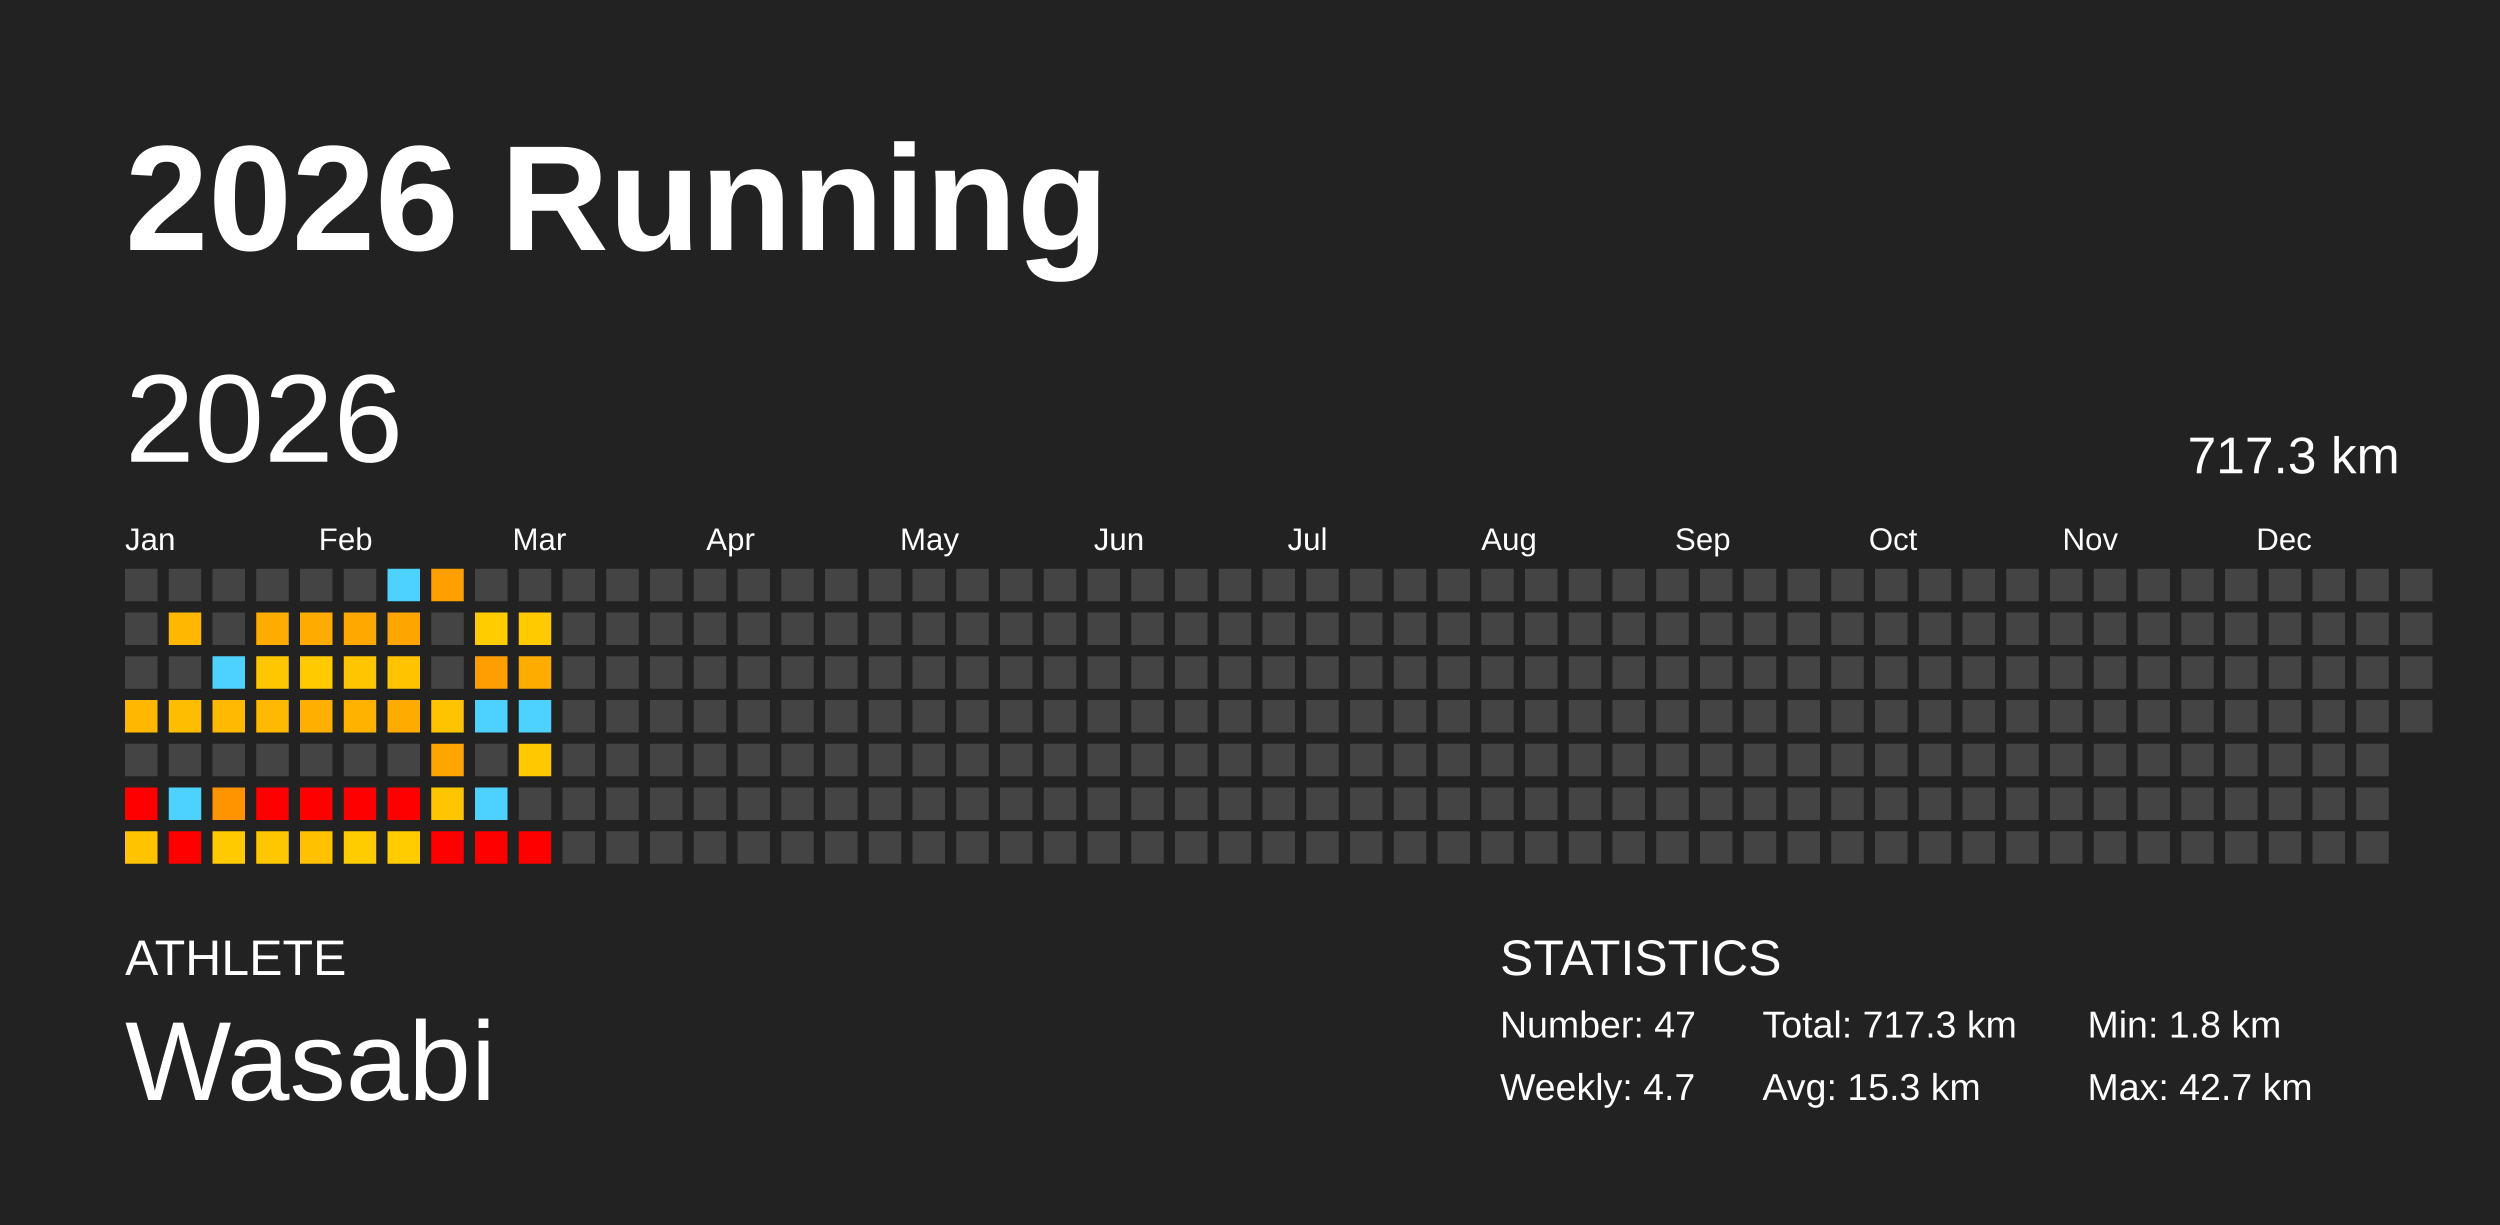
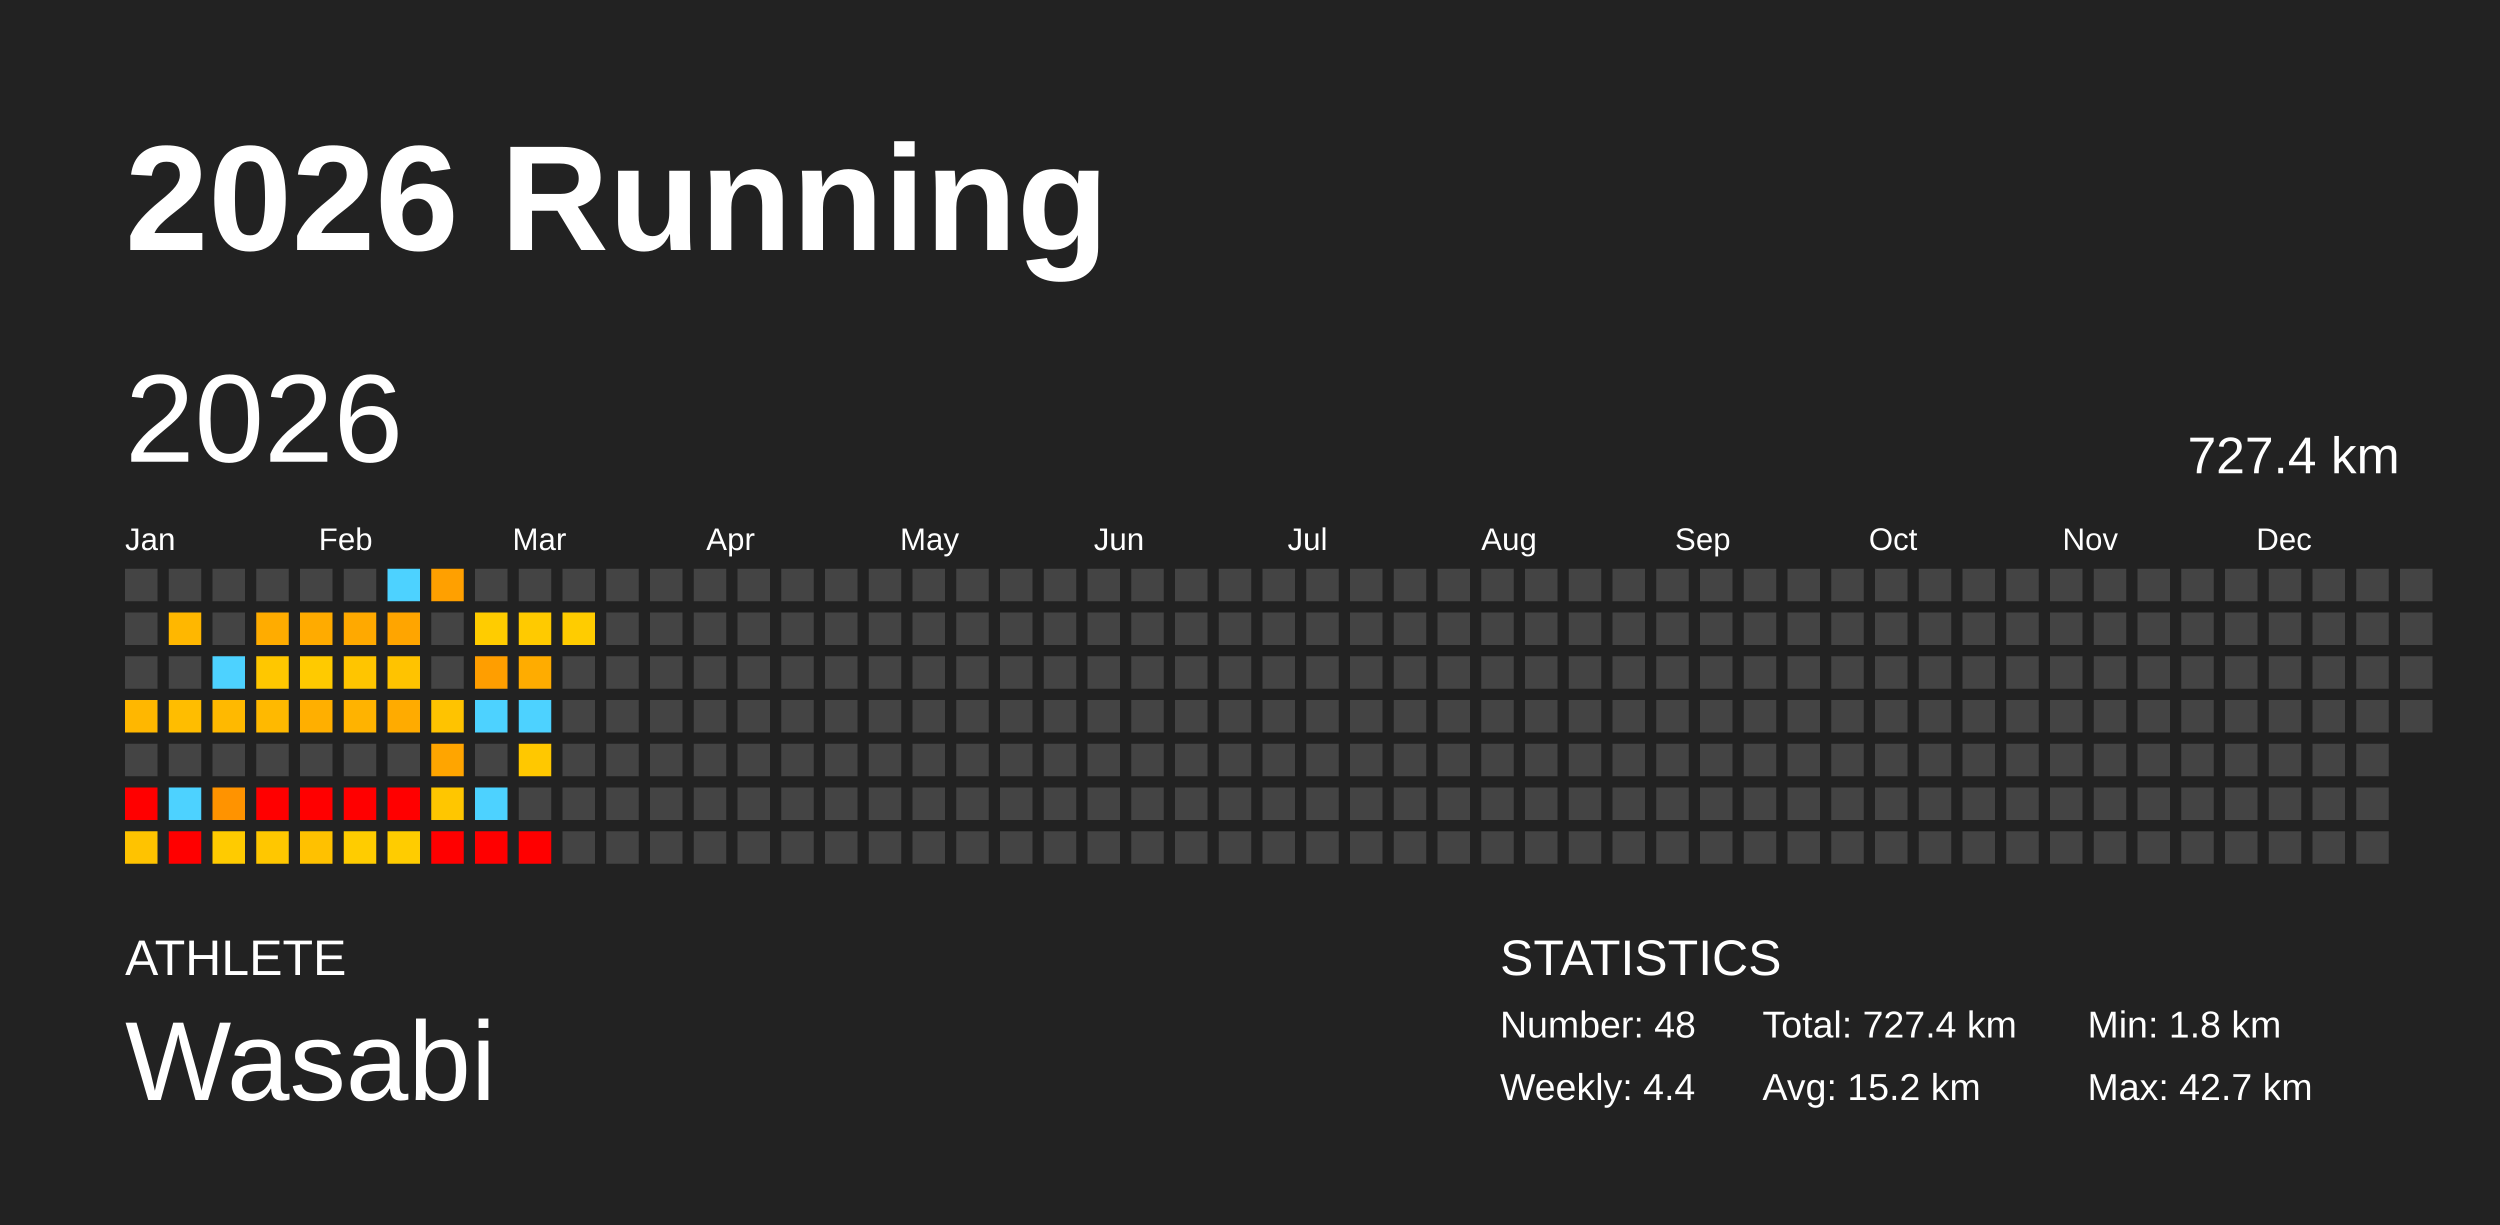
<svg xmlns="http://www.w3.org/2000/svg" baseProfile="full" height="98mm" version="1.1" viewBox="0,0,200,98" width="200mm">
  <defs />
  <rect fill="#222222" height="98" width="200" x="0" y="0" />
  <text fill="#FFFFFF" style="font-size:12px; font-family:Arial; font-weight:bold;" x="10" y="20">2026 Running</text>
  <text fill="#FFFFFF" style="font-size:4px; font-family:Arial" x="10" y="78">ATHLETE</text>
  <text fill="#FFFFFF" style="font-size:9px; font-family:Arial" x="10" y="88">Wasabi</text>
  <text fill="#FFFFFF" style="font-size:4px; font-family:Arial" x="120" y="78">STATISTICS</text>
-   <text fill="#FFFFFF" style="font-size:3px; font-family:Arial" x="120" y="83">Number: 47</text>
-   <text fill="#FFFFFF" style="font-size:3px; font-family:Arial" x="120" y="88">Weekly: 4.7</text>
-   <text fill="#FFFFFF" style="font-size:3px; font-family:Arial" x="141" y="83">Total: 717.3 km</text>
-   <text fill="#FFFFFF" style="font-size:3px; font-family:Arial" x="141" y="88">Avg: 15.3 km</text>
+   <text fill="#FFFFFF" style="font-size:3px; font-family:Arial" x="120" y="83">Number: 48</text>
+   <text fill="#FFFFFF" style="font-size:3px; font-family:Arial" x="120" y="88">Weekly: 4.4</text>
+   <text fill="#FFFFFF" style="font-size:3px; font-family:Arial" x="141" y="83">Total: 727.4 km</text>
+   <text fill="#FFFFFF" style="font-size:3px; font-family:Arial" x="141" y="88">Avg: 15.2 km</text>
  <text fill="#FFFFFF" style="font-size:3px; font-family:Arial" x="167" y="83">Min: 1.8 km</text>
  <text fill="#FFFFFF" style="font-size:3px; font-family:Arial" x="167" y="88">Max: 42.7 km</text>
  <text dominant-baseline="hanging" fill="#FFFFFF" style="font-size:10.0px; font-family:Arial;" x="10" y="30">2026</text>
-   <text dominant-baseline="hanging" fill="#FFFFFF" style="font-size:4.125px; font-family:Arial;" x="175" y="35">717.3 km</text>
+   <text dominant-baseline="hanging" fill="#FFFFFF" style="font-size:4.125px; font-family:Arial;" x="175" y="35">727.4 km</text>
  <text fill="#FFFFFF" style="font-size:2.5px; font-family:Arial" x="10.0" y="44">Jan</text>
  <text fill="#FFFFFF" style="font-size:2.5px; font-family:Arial" x="25.5" y="44">Feb</text>
  <text fill="#FFFFFF" style="font-size:2.5px; font-family:Arial" x="41.0" y="44">Mar</text>
  <text fill="#FFFFFF" style="font-size:2.5px; font-family:Arial" x="56.5" y="44">Apr</text>
  <text fill="#FFFFFF" style="font-size:2.5px; font-family:Arial" x="72.0" y="44">May</text>
  <text fill="#FFFFFF" style="font-size:2.5px; font-family:Arial" x="87.5" y="44">Jun</text>
  <text fill="#FFFFFF" style="font-size:2.5px; font-family:Arial" x="103.0" y="44">Jul</text>
  <text fill="#FFFFFF" style="font-size:2.5px; font-family:Arial" x="118.5" y="44">Aug</text>
  <text fill="#FFFFFF" style="font-size:2.5px; font-family:Arial" x="134.0" y="44">Sep</text>
  <text fill="#FFFFFF" style="font-size:2.5px; font-family:Arial" x="149.5" y="44">Oct</text>
  <text fill="#FFFFFF" style="font-size:2.5px; font-family:Arial" x="165.0" y="44">Nov</text>
  <text fill="#FFFFFF" style="font-size:2.5px; font-family:Arial" x="180.5" y="44">Dec</text>
  <rect fill="#444444" height="2.6" width="2.6" x="10.0" y="45.5" />
  <rect fill="#444444" height="2.6" width="2.6" x="10.0" y="49.0" />
  <rect fill="#444444" height="2.6" width="2.6" x="10.0" y="52.5" />
  <rect fill="#ffb700" height="2.6" width="2.6" x="10.0" y="56.0" />
  <rect fill="#444444" height="2.6" width="2.6" x="10.0" y="59.5" />
  <rect fill="red" height="2.6" width="2.6" x="10.0" y="63.0" />
  <rect fill="#ffc300" height="2.6" width="2.6" x="10.0" y="66.5" />
  <rect fill="#444444" height="2.6" width="2.6" x="13.5" y="45.5" />
  <rect fill="#ffb700" height="2.6" width="2.6" x="13.5" y="49.0" />
  <rect fill="#444444" height="2.6" width="2.6" x="13.5" y="52.5" />
  <rect fill="#ffbd00" height="2.6" width="2.6" x="13.5" y="56.0" />
  <rect fill="#444444" height="2.6" width="2.6" x="13.5" y="59.5" />
  <rect fill="#4dd2ff" height="2.6" width="2.6" x="13.5" y="63.0" />
  <rect fill="red" height="2.6" width="2.6" x="13.5" y="66.5" />
  <rect fill="#444444" height="2.6" width="2.6" x="17.0" y="45.5" />
  <rect fill="#444444" height="2.6" width="2.6" x="17.0" y="49.0" />
  <rect fill="#4dd2ff" height="2.6" width="2.6" x="17.0" y="52.5" />
  <rect fill="#ffb900" height="2.6" width="2.6" x="17.0" y="56.0" />
  <rect fill="#444444" height="2.6" width="2.6" x="17.0" y="59.5" />
  <rect fill="#ff9300" height="2.6" width="2.6" x="17.0" y="63.0" />
  <rect fill="#ffcb00" height="2.6" width="2.6" x="17.0" y="66.5" />
  <rect fill="#444444" height="2.6" width="2.6" x="20.5" y="45.5" />
  <rect fill="#ffac00" height="2.6" width="2.6" x="20.5" y="49.0" />
  <rect fill="#ffc700" height="2.6" width="2.6" x="20.5" y="52.5" />
  <rect fill="#ffb900" height="2.6" width="2.6" x="20.5" y="56.0" />
  <rect fill="#444444" height="2.6" width="2.6" x="20.5" y="59.5" />
  <rect fill="red" height="2.6" width="2.6" x="20.5" y="63.0" />
  <rect fill="#ffc700" height="2.6" width="2.6" x="20.5" y="66.5" />
  <rect fill="#444444" height="2.6" width="2.6" x="24.0" y="45.5" />
  <rect fill="#ffab00" height="2.6" width="2.6" x="24.0" y="49.0" />
  <rect fill="#ffca00" height="2.6" width="2.6" x="24.0" y="52.5" />
  <rect fill="#ffaf00" height="2.6" width="2.6" x="24.0" y="56.0" />
  <rect fill="#444444" height="2.6" width="2.6" x="24.0" y="59.5" />
  <rect fill="red" height="2.6" width="2.6" x="24.0" y="63.0" />
  <rect fill="#ffc100" height="2.6" width="2.6" x="24.0" y="66.5" />
  <rect fill="#444444" height="2.6" width="2.6" x="27.5" y="45.5" />
  <rect fill="#ffa900" height="2.6" width="2.6" x="27.5" y="49.0" />
  <rect fill="#ffc500" height="2.6" width="2.6" x="27.5" y="52.5" />
  <rect fill="#ffb300" height="2.6" width="2.6" x="27.5" y="56.0" />
  <rect fill="#444444" height="2.6" width="2.6" x="27.5" y="59.5" />
  <rect fill="red" height="2.6" width="2.6" x="27.5" y="63.0" />
  <rect fill="#ffcc00" height="2.6" width="2.6" x="27.5" y="66.5" />
  <rect fill="#4dd2ff" height="2.6" width="2.6" x="31.0" y="45.5" />
  <rect fill="#ffa500" height="2.6" width="2.6" x="31.0" y="49.0" />
  <rect fill="#ffc300" height="2.6" width="2.6" x="31.0" y="52.5" />
  <rect fill="#ffab00" height="2.6" width="2.6" x="31.0" y="56.0" />
  <rect fill="#444444" height="2.6" width="2.6" x="31.0" y="59.5" />
  <rect fill="red" height="2.6" width="2.6" x="31.0" y="63.0" />
  <rect fill="#ffcc00" height="2.6" width="2.6" x="31.0" y="66.5" />
  <rect fill="#ffa000" height="2.6" width="2.6" x="34.5" y="45.5" />
  <rect fill="#444444" height="2.6" width="2.6" x="34.5" y="49.0" />
  <rect fill="#444444" height="2.6" width="2.6" x="34.5" y="52.5" />
  <rect fill="#ffc300" height="2.6" width="2.6" x="34.5" y="56.0" />
  <rect fill="#ffa500" height="2.6" width="2.6" x="34.5" y="59.5" />
  <rect fill="#ffc600" height="2.6" width="2.6" x="34.5" y="63.0" />
  <rect fill="red" height="2.6" width="2.6" x="34.5" y="66.5" />
  <rect fill="#444444" height="2.6" width="2.6" x="38.0" y="45.5" />
  <rect fill="#ffcc00" height="2.6" width="2.6" x="38.0" y="49.0" />
  <rect fill="#ff9e00" height="2.6" width="2.6" x="38.0" y="52.5" />
  <rect fill="#4dd2ff" height="2.6" width="2.6" x="38.0" y="56.0" />
  <rect fill="#444444" height="2.6" width="2.6" x="38.0" y="59.5" />
  <rect fill="#4dd2ff" height="2.6" width="2.6" x="38.0" y="63.0" />
  <rect fill="red" height="2.6" width="2.6" x="38.0" y="66.5" />
  <rect fill="#444444" height="2.6" width="2.6" x="41.5" y="45.5" />
  <rect fill="#ffca00" height="2.6" width="2.6" x="41.5" y="49.0" />
  <rect fill="#ffac00" height="2.6" width="2.6" x="41.5" y="52.5" />
  <rect fill="#4dd2ff" height="2.6" width="2.6" x="41.5" y="56.0" />
  <rect fill="#ffc800" height="2.6" width="2.6" x="41.5" y="59.5" />
  <rect fill="#444444" height="2.6" width="2.6" x="41.5" y="63.0" />
  <rect fill="red" height="2.6" width="2.6" x="41.5" y="66.5" />
  <rect fill="#444444" height="2.6" width="2.6" x="45.0" y="45.5" />
-   <rect fill="#444444" height="2.6" width="2.6" x="45.0" y="49.0" />
+   <rect fill="#ffcc00" height="2.6" width="2.6" x="45.0" y="49.0" />
  <rect fill="#444444" height="2.6" width="2.6" x="45.0" y="52.5" />
  <rect fill="#444444" height="2.6" width="2.6" x="45.0" y="56.0" />
  <rect fill="#444444" height="2.6" width="2.6" x="45.0" y="59.5" />
  <rect fill="#444444" height="2.6" width="2.6" x="45.0" y="63.0" />
  <rect fill="#444444" height="2.6" width="2.6" x="45.0" y="66.5" />
  <rect fill="#444444" height="2.6" width="2.6" x="48.5" y="45.5" />
  <rect fill="#444444" height="2.6" width="2.6" x="48.5" y="49.0" />
  <rect fill="#444444" height="2.6" width="2.6" x="48.5" y="52.5" />
  <rect fill="#444444" height="2.6" width="2.6" x="48.5" y="56.0" />
  <rect fill="#444444" height="2.6" width="2.6" x="48.5" y="59.5" />
  <rect fill="#444444" height="2.6" width="2.6" x="48.5" y="63.0" />
  <rect fill="#444444" height="2.6" width="2.6" x="48.5" y="66.5" />
  <rect fill="#444444" height="2.6" width="2.6" x="52.0" y="45.5" />
  <rect fill="#444444" height="2.6" width="2.6" x="52.0" y="49.0" />
  <rect fill="#444444" height="2.6" width="2.6" x="52.0" y="52.5" />
  <rect fill="#444444" height="2.6" width="2.6" x="52.0" y="56.0" />
  <rect fill="#444444" height="2.6" width="2.6" x="52.0" y="59.5" />
  <rect fill="#444444" height="2.6" width="2.6" x="52.0" y="63.0" />
  <rect fill="#444444" height="2.6" width="2.6" x="52.0" y="66.5" />
  <rect fill="#444444" height="2.6" width="2.6" x="55.5" y="45.5" />
  <rect fill="#444444" height="2.6" width="2.6" x="55.5" y="49.0" />
  <rect fill="#444444" height="2.6" width="2.6" x="55.5" y="52.5" />
  <rect fill="#444444" height="2.6" width="2.6" x="55.5" y="56.0" />
  <rect fill="#444444" height="2.6" width="2.6" x="55.5" y="59.5" />
  <rect fill="#444444" height="2.6" width="2.6" x="55.5" y="63.0" />
  <rect fill="#444444" height="2.6" width="2.6" x="55.5" y="66.5" />
  <rect fill="#444444" height="2.6" width="2.6" x="59.0" y="45.5" />
  <rect fill="#444444" height="2.6" width="2.6" x="59.0" y="49.0" />
  <rect fill="#444444" height="2.6" width="2.6" x="59.0" y="52.5" />
  <rect fill="#444444" height="2.6" width="2.6" x="59.0" y="56.0" />
  <rect fill="#444444" height="2.6" width="2.6" x="59.0" y="59.5" />
  <rect fill="#444444" height="2.6" width="2.6" x="59.0" y="63.0" />
  <rect fill="#444444" height="2.6" width="2.6" x="59.0" y="66.5" />
  <rect fill="#444444" height="2.6" width="2.6" x="62.5" y="45.5" />
  <rect fill="#444444" height="2.6" width="2.6" x="62.5" y="49.0" />
  <rect fill="#444444" height="2.6" width="2.6" x="62.5" y="52.5" />
  <rect fill="#444444" height="2.6" width="2.6" x="62.5" y="56.0" />
  <rect fill="#444444" height="2.6" width="2.6" x="62.5" y="59.5" />
  <rect fill="#444444" height="2.6" width="2.6" x="62.5" y="63.0" />
  <rect fill="#444444" height="2.6" width="2.6" x="62.5" y="66.5" />
  <rect fill="#444444" height="2.6" width="2.6" x="66.0" y="45.5" />
  <rect fill="#444444" height="2.6" width="2.6" x="66.0" y="49.0" />
  <rect fill="#444444" height="2.6" width="2.6" x="66.0" y="52.5" />
  <rect fill="#444444" height="2.6" width="2.6" x="66.0" y="56.0" />
  <rect fill="#444444" height="2.6" width="2.6" x="66.0" y="59.5" />
  <rect fill="#444444" height="2.6" width="2.6" x="66.0" y="63.0" />
  <rect fill="#444444" height="2.6" width="2.6" x="66.0" y="66.5" />
  <rect fill="#444444" height="2.6" width="2.6" x="69.5" y="45.5" />
  <rect fill="#444444" height="2.6" width="2.6" x="69.5" y="49.0" />
  <rect fill="#444444" height="2.6" width="2.6" x="69.5" y="52.5" />
  <rect fill="#444444" height="2.6" width="2.6" x="69.5" y="56.0" />
  <rect fill="#444444" height="2.6" width="2.6" x="69.5" y="59.5" />
  <rect fill="#444444" height="2.6" width="2.6" x="69.5" y="63.0" />
  <rect fill="#444444" height="2.6" width="2.6" x="69.5" y="66.5" />
  <rect fill="#444444" height="2.6" width="2.6" x="73.0" y="45.5" />
  <rect fill="#444444" height="2.6" width="2.6" x="73.0" y="49.0" />
  <rect fill="#444444" height="2.6" width="2.6" x="73.0" y="52.5" />
  <rect fill="#444444" height="2.6" width="2.6" x="73.0" y="56.0" />
  <rect fill="#444444" height="2.6" width="2.6" x="73.0" y="59.5" />
  <rect fill="#444444" height="2.6" width="2.6" x="73.0" y="63.0" />
  <rect fill="#444444" height="2.6" width="2.6" x="73.0" y="66.5" />
  <rect fill="#444444" height="2.6" width="2.6" x="76.5" y="45.5" />
  <rect fill="#444444" height="2.6" width="2.6" x="76.5" y="49.0" />
  <rect fill="#444444" height="2.6" width="2.6" x="76.5" y="52.5" />
  <rect fill="#444444" height="2.6" width="2.6" x="76.5" y="56.0" />
  <rect fill="#444444" height="2.6" width="2.6" x="76.5" y="59.5" />
  <rect fill="#444444" height="2.6" width="2.6" x="76.5" y="63.0" />
  <rect fill="#444444" height="2.6" width="2.6" x="76.5" y="66.5" />
  <rect fill="#444444" height="2.6" width="2.6" x="80.0" y="45.5" />
  <rect fill="#444444" height="2.6" width="2.6" x="80.0" y="49.0" />
  <rect fill="#444444" height="2.6" width="2.6" x="80.0" y="52.5" />
  <rect fill="#444444" height="2.6" width="2.6" x="80.0" y="56.0" />
  <rect fill="#444444" height="2.6" width="2.6" x="80.0" y="59.5" />
  <rect fill="#444444" height="2.6" width="2.6" x="80.0" y="63.0" />
  <rect fill="#444444" height="2.6" width="2.6" x="80.0" y="66.5" />
  <rect fill="#444444" height="2.6" width="2.6" x="83.5" y="45.5" />
  <rect fill="#444444" height="2.6" width="2.6" x="83.5" y="49.0" />
  <rect fill="#444444" height="2.6" width="2.6" x="83.5" y="52.5" />
  <rect fill="#444444" height="2.6" width="2.6" x="83.5" y="56.0" />
  <rect fill="#444444" height="2.6" width="2.6" x="83.5" y="59.5" />
  <rect fill="#444444" height="2.6" width="2.6" x="83.5" y="63.0" />
  <rect fill="#444444" height="2.6" width="2.6" x="83.5" y="66.5" />
  <rect fill="#444444" height="2.6" width="2.6" x="87.0" y="45.5" />
  <rect fill="#444444" height="2.6" width="2.6" x="87.0" y="49.0" />
  <rect fill="#444444" height="2.6" width="2.6" x="87.0" y="52.5" />
  <rect fill="#444444" height="2.6" width="2.6" x="87.0" y="56.0" />
  <rect fill="#444444" height="2.6" width="2.6" x="87.0" y="59.5" />
  <rect fill="#444444" height="2.6" width="2.6" x="87.0" y="63.0" />
  <rect fill="#444444" height="2.6" width="2.6" x="87.0" y="66.5" />
  <rect fill="#444444" height="2.6" width="2.6" x="90.5" y="45.5" />
  <rect fill="#444444" height="2.6" width="2.6" x="90.5" y="49.0" />
  <rect fill="#444444" height="2.6" width="2.6" x="90.5" y="52.5" />
  <rect fill="#444444" height="2.6" width="2.6" x="90.5" y="56.0" />
  <rect fill="#444444" height="2.6" width="2.6" x="90.5" y="59.5" />
  <rect fill="#444444" height="2.6" width="2.6" x="90.5" y="63.0" />
  <rect fill="#444444" height="2.6" width="2.6" x="90.5" y="66.5" />
  <rect fill="#444444" height="2.6" width="2.6" x="94.0" y="45.5" />
  <rect fill="#444444" height="2.6" width="2.6" x="94.0" y="49.0" />
  <rect fill="#444444" height="2.6" width="2.6" x="94.0" y="52.5" />
  <rect fill="#444444" height="2.6" width="2.6" x="94.0" y="56.0" />
  <rect fill="#444444" height="2.6" width="2.6" x="94.0" y="59.5" />
  <rect fill="#444444" height="2.6" width="2.6" x="94.0" y="63.0" />
  <rect fill="#444444" height="2.6" width="2.6" x="94.0" y="66.5" />
  <rect fill="#444444" height="2.6" width="2.6" x="97.5" y="45.5" />
  <rect fill="#444444" height="2.6" width="2.6" x="97.5" y="49.0" />
  <rect fill="#444444" height="2.6" width="2.6" x="97.5" y="52.5" />
  <rect fill="#444444" height="2.6" width="2.6" x="97.5" y="56.0" />
  <rect fill="#444444" height="2.6" width="2.6" x="97.5" y="59.5" />
  <rect fill="#444444" height="2.6" width="2.6" x="97.5" y="63.0" />
  <rect fill="#444444" height="2.6" width="2.6" x="97.5" y="66.5" />
  <rect fill="#444444" height="2.6" width="2.6" x="101.0" y="45.5" />
  <rect fill="#444444" height="2.6" width="2.6" x="101.0" y="49.0" />
  <rect fill="#444444" height="2.6" width="2.6" x="101.0" y="52.5" />
  <rect fill="#444444" height="2.6" width="2.6" x="101.0" y="56.0" />
  <rect fill="#444444" height="2.6" width="2.6" x="101.0" y="59.5" />
  <rect fill="#444444" height="2.6" width="2.6" x="101.0" y="63.0" />
  <rect fill="#444444" height="2.6" width="2.6" x="101.0" y="66.5" />
  <rect fill="#444444" height="2.6" width="2.6" x="104.5" y="45.5" />
  <rect fill="#444444" height="2.6" width="2.6" x="104.5" y="49.0" />
  <rect fill="#444444" height="2.6" width="2.6" x="104.5" y="52.5" />
  <rect fill="#444444" height="2.6" width="2.6" x="104.5" y="56.0" />
  <rect fill="#444444" height="2.6" width="2.6" x="104.5" y="59.5" />
  <rect fill="#444444" height="2.6" width="2.6" x="104.5" y="63.0" />
  <rect fill="#444444" height="2.6" width="2.6" x="104.5" y="66.5" />
  <rect fill="#444444" height="2.6" width="2.6" x="108.0" y="45.5" />
  <rect fill="#444444" height="2.6" width="2.6" x="108.0" y="49.0" />
  <rect fill="#444444" height="2.6" width="2.6" x="108.0" y="52.5" />
  <rect fill="#444444" height="2.6" width="2.6" x="108.0" y="56.0" />
  <rect fill="#444444" height="2.6" width="2.6" x="108.0" y="59.5" />
  <rect fill="#444444" height="2.6" width="2.6" x="108.0" y="63.0" />
  <rect fill="#444444" height="2.6" width="2.6" x="108.0" y="66.5" />
  <rect fill="#444444" height="2.6" width="2.6" x="111.5" y="45.5" />
  <rect fill="#444444" height="2.6" width="2.6" x="111.5" y="49.0" />
  <rect fill="#444444" height="2.6" width="2.6" x="111.5" y="52.5" />
  <rect fill="#444444" height="2.6" width="2.6" x="111.5" y="56.0" />
  <rect fill="#444444" height="2.6" width="2.6" x="111.5" y="59.5" />
  <rect fill="#444444" height="2.6" width="2.6" x="111.5" y="63.0" />
  <rect fill="#444444" height="2.6" width="2.6" x="111.5" y="66.5" />
  <rect fill="#444444" height="2.6" width="2.6" x="115.0" y="45.5" />
  <rect fill="#444444" height="2.6" width="2.6" x="115.0" y="49.0" />
  <rect fill="#444444" height="2.6" width="2.6" x="115.0" y="52.5" />
  <rect fill="#444444" height="2.6" width="2.6" x="115.0" y="56.0" />
  <rect fill="#444444" height="2.6" width="2.6" x="115.0" y="59.5" />
  <rect fill="#444444" height="2.6" width="2.6" x="115.0" y="63.0" />
  <rect fill="#444444" height="2.6" width="2.6" x="115.0" y="66.5" />
  <rect fill="#444444" height="2.6" width="2.6" x="118.5" y="45.5" />
  <rect fill="#444444" height="2.6" width="2.6" x="118.5" y="49.0" />
  <rect fill="#444444" height="2.6" width="2.6" x="118.5" y="52.5" />
  <rect fill="#444444" height="2.6" width="2.6" x="118.5" y="56.0" />
  <rect fill="#444444" height="2.6" width="2.6" x="118.5" y="59.5" />
  <rect fill="#444444" height="2.6" width="2.6" x="118.5" y="63.0" />
  <rect fill="#444444" height="2.6" width="2.6" x="118.5" y="66.5" />
  <rect fill="#444444" height="2.6" width="2.6" x="122.0" y="45.5" />
  <rect fill="#444444" height="2.6" width="2.6" x="122.0" y="49.0" />
  <rect fill="#444444" height="2.6" width="2.6" x="122.0" y="52.5" />
  <rect fill="#444444" height="2.6" width="2.6" x="122.0" y="56.0" />
  <rect fill="#444444" height="2.6" width="2.6" x="122.0" y="59.5" />
  <rect fill="#444444" height="2.6" width="2.6" x="122.0" y="63.0" />
  <rect fill="#444444" height="2.6" width="2.6" x="122.0" y="66.5" />
  <rect fill="#444444" height="2.6" width="2.6" x="125.5" y="45.5" />
  <rect fill="#444444" height="2.6" width="2.6" x="125.5" y="49.0" />
  <rect fill="#444444" height="2.6" width="2.6" x="125.5" y="52.5" />
  <rect fill="#444444" height="2.6" width="2.6" x="125.5" y="56.0" />
  <rect fill="#444444" height="2.6" width="2.6" x="125.5" y="59.5" />
  <rect fill="#444444" height="2.6" width="2.6" x="125.5" y="63.0" />
  <rect fill="#444444" height="2.6" width="2.6" x="125.5" y="66.5" />
  <rect fill="#444444" height="2.6" width="2.6" x="129.0" y="45.5" />
  <rect fill="#444444" height="2.6" width="2.6" x="129.0" y="49.0" />
  <rect fill="#444444" height="2.6" width="2.6" x="129.0" y="52.5" />
  <rect fill="#444444" height="2.6" width="2.6" x="129.0" y="56.0" />
  <rect fill="#444444" height="2.6" width="2.6" x="129.0" y="59.5" />
  <rect fill="#444444" height="2.6" width="2.6" x="129.0" y="63.0" />
  <rect fill="#444444" height="2.6" width="2.6" x="129.0" y="66.5" />
  <rect fill="#444444" height="2.6" width="2.6" x="132.5" y="45.5" />
  <rect fill="#444444" height="2.6" width="2.6" x="132.5" y="49.0" />
  <rect fill="#444444" height="2.6" width="2.6" x="132.5" y="52.5" />
  <rect fill="#444444" height="2.6" width="2.6" x="132.5" y="56.0" />
  <rect fill="#444444" height="2.6" width="2.6" x="132.5" y="59.5" />
  <rect fill="#444444" height="2.6" width="2.6" x="132.5" y="63.0" />
  <rect fill="#444444" height="2.6" width="2.6" x="132.5" y="66.5" />
  <rect fill="#444444" height="2.6" width="2.6" x="136.0" y="45.5" />
  <rect fill="#444444" height="2.6" width="2.6" x="136.0" y="49.0" />
  <rect fill="#444444" height="2.6" width="2.6" x="136.0" y="52.5" />
  <rect fill="#444444" height="2.6" width="2.6" x="136.0" y="56.0" />
  <rect fill="#444444" height="2.6" width="2.6" x="136.0" y="59.5" />
  <rect fill="#444444" height="2.6" width="2.6" x="136.0" y="63.0" />
  <rect fill="#444444" height="2.6" width="2.6" x="136.0" y="66.5" />
  <rect fill="#444444" height="2.6" width="2.6" x="139.5" y="45.5" />
  <rect fill="#444444" height="2.6" width="2.6" x="139.5" y="49.0" />
  <rect fill="#444444" height="2.6" width="2.6" x="139.5" y="52.5" />
  <rect fill="#444444" height="2.6" width="2.6" x="139.5" y="56.0" />
  <rect fill="#444444" height="2.6" width="2.6" x="139.5" y="59.5" />
  <rect fill="#444444" height="2.6" width="2.6" x="139.5" y="63.0" />
  <rect fill="#444444" height="2.6" width="2.6" x="139.5" y="66.5" />
  <rect fill="#444444" height="2.6" width="2.6" x="143.0" y="45.5" />
  <rect fill="#444444" height="2.6" width="2.6" x="143.0" y="49.0" />
  <rect fill="#444444" height="2.6" width="2.6" x="143.0" y="52.5" />
  <rect fill="#444444" height="2.6" width="2.6" x="143.0" y="56.0" />
  <rect fill="#444444" height="2.6" width="2.6" x="143.0" y="59.5" />
  <rect fill="#444444" height="2.6" width="2.6" x="143.0" y="63.0" />
  <rect fill="#444444" height="2.6" width="2.6" x="143.0" y="66.5" />
  <rect fill="#444444" height="2.6" width="2.6" x="146.5" y="45.5" />
  <rect fill="#444444" height="2.6" width="2.6" x="146.5" y="49.0" />
  <rect fill="#444444" height="2.6" width="2.6" x="146.5" y="52.5" />
  <rect fill="#444444" height="2.6" width="2.6" x="146.5" y="56.0" />
  <rect fill="#444444" height="2.6" width="2.6" x="146.5" y="59.5" />
  <rect fill="#444444" height="2.6" width="2.6" x="146.5" y="63.0" />
  <rect fill="#444444" height="2.6" width="2.6" x="146.5" y="66.5" />
  <rect fill="#444444" height="2.6" width="2.6" x="150.0" y="45.5" />
  <rect fill="#444444" height="2.6" width="2.6" x="150.0" y="49.0" />
  <rect fill="#444444" height="2.6" width="2.6" x="150.0" y="52.5" />
  <rect fill="#444444" height="2.6" width="2.6" x="150.0" y="56.0" />
  <rect fill="#444444" height="2.6" width="2.6" x="150.0" y="59.5" />
  <rect fill="#444444" height="2.6" width="2.6" x="150.0" y="63.0" />
  <rect fill="#444444" height="2.6" width="2.6" x="150.0" y="66.5" />
  <rect fill="#444444" height="2.6" width="2.6" x="153.5" y="45.5" />
  <rect fill="#444444" height="2.6" width="2.6" x="153.5" y="49.0" />
  <rect fill="#444444" height="2.6" width="2.6" x="153.5" y="52.5" />
  <rect fill="#444444" height="2.6" width="2.6" x="153.5" y="56.0" />
  <rect fill="#444444" height="2.6" width="2.6" x="153.5" y="59.5" />
  <rect fill="#444444" height="2.6" width="2.6" x="153.5" y="63.0" />
  <rect fill="#444444" height="2.6" width="2.6" x="153.5" y="66.5" />
  <rect fill="#444444" height="2.6" width="2.6" x="157.0" y="45.5" />
  <rect fill="#444444" height="2.6" width="2.6" x="157.0" y="49.0" />
  <rect fill="#444444" height="2.6" width="2.6" x="157.0" y="52.5" />
  <rect fill="#444444" height="2.6" width="2.6" x="157.0" y="56.0" />
  <rect fill="#444444" height="2.6" width="2.6" x="157.0" y="59.5" />
  <rect fill="#444444" height="2.6" width="2.6" x="157.0" y="63.0" />
  <rect fill="#444444" height="2.6" width="2.6" x="157.0" y="66.5" />
  <rect fill="#444444" height="2.6" width="2.6" x="160.5" y="45.5" />
  <rect fill="#444444" height="2.6" width="2.6" x="160.5" y="49.0" />
  <rect fill="#444444" height="2.6" width="2.6" x="160.5" y="52.5" />
  <rect fill="#444444" height="2.6" width="2.6" x="160.5" y="56.0" />
  <rect fill="#444444" height="2.6" width="2.6" x="160.5" y="59.5" />
  <rect fill="#444444" height="2.6" width="2.6" x="160.5" y="63.0" />
  <rect fill="#444444" height="2.6" width="2.6" x="160.5" y="66.5" />
  <rect fill="#444444" height="2.6" width="2.6" x="164.0" y="45.5" />
  <rect fill="#444444" height="2.6" width="2.6" x="164.0" y="49.0" />
  <rect fill="#444444" height="2.6" width="2.6" x="164.0" y="52.5" />
  <rect fill="#444444" height="2.6" width="2.6" x="164.0" y="56.0" />
  <rect fill="#444444" height="2.6" width="2.6" x="164.0" y="59.5" />
  <rect fill="#444444" height="2.6" width="2.6" x="164.0" y="63.0" />
  <rect fill="#444444" height="2.6" width="2.6" x="164.0" y="66.5" />
  <rect fill="#444444" height="2.6" width="2.6" x="167.5" y="45.5" />
  <rect fill="#444444" height="2.6" width="2.6" x="167.5" y="49.0" />
  <rect fill="#444444" height="2.6" width="2.6" x="167.5" y="52.5" />
  <rect fill="#444444" height="2.6" width="2.6" x="167.5" y="56.0" />
  <rect fill="#444444" height="2.6" width="2.6" x="167.5" y="59.5" />
  <rect fill="#444444" height="2.6" width="2.6" x="167.5" y="63.0" />
  <rect fill="#444444" height="2.6" width="2.6" x="167.5" y="66.5" />
  <rect fill="#444444" height="2.6" width="2.6" x="171.0" y="45.5" />
  <rect fill="#444444" height="2.6" width="2.6" x="171.0" y="49.0" />
  <rect fill="#444444" height="2.6" width="2.6" x="171.0" y="52.5" />
  <rect fill="#444444" height="2.6" width="2.6" x="171.0" y="56.0" />
  <rect fill="#444444" height="2.6" width="2.6" x="171.0" y="59.5" />
  <rect fill="#444444" height="2.6" width="2.6" x="171.0" y="63.0" />
  <rect fill="#444444" height="2.6" width="2.6" x="171.0" y="66.5" />
  <rect fill="#444444" height="2.6" width="2.6" x="174.5" y="45.5" />
  <rect fill="#444444" height="2.6" width="2.6" x="174.5" y="49.0" />
  <rect fill="#444444" height="2.6" width="2.6" x="174.5" y="52.5" />
  <rect fill="#444444" height="2.6" width="2.6" x="174.5" y="56.0" />
  <rect fill="#444444" height="2.6" width="2.6" x="174.5" y="59.5" />
  <rect fill="#444444" height="2.6" width="2.6" x="174.5" y="63.0" />
  <rect fill="#444444" height="2.6" width="2.6" x="174.5" y="66.5" />
  <rect fill="#444444" height="2.6" width="2.6" x="178.0" y="45.5" />
  <rect fill="#444444" height="2.6" width="2.6" x="178.0" y="49.0" />
  <rect fill="#444444" height="2.6" width="2.6" x="178.0" y="52.5" />
  <rect fill="#444444" height="2.6" width="2.6" x="178.0" y="56.0" />
  <rect fill="#444444" height="2.6" width="2.6" x="178.0" y="59.5" />
  <rect fill="#444444" height="2.6" width="2.6" x="178.0" y="63.0" />
  <rect fill="#444444" height="2.6" width="2.6" x="178.0" y="66.5" />
  <rect fill="#444444" height="2.6" width="2.6" x="181.5" y="45.5" />
  <rect fill="#444444" height="2.6" width="2.6" x="181.5" y="49.0" />
  <rect fill="#444444" height="2.6" width="2.6" x="181.5" y="52.5" />
  <rect fill="#444444" height="2.6" width="2.6" x="181.5" y="56.0" />
  <rect fill="#444444" height="2.6" width="2.6" x="181.5" y="59.5" />
  <rect fill="#444444" height="2.6" width="2.6" x="181.5" y="63.0" />
  <rect fill="#444444" height="2.6" width="2.6" x="181.5" y="66.5" />
  <rect fill="#444444" height="2.6" width="2.6" x="185.0" y="45.5" />
  <rect fill="#444444" height="2.6" width="2.6" x="185.0" y="49.0" />
  <rect fill="#444444" height="2.6" width="2.6" x="185.0" y="52.5" />
  <rect fill="#444444" height="2.6" width="2.6" x="185.0" y="56.0" />
  <rect fill="#444444" height="2.6" width="2.6" x="185.0" y="59.5" />
  <rect fill="#444444" height="2.6" width="2.6" x="185.0" y="63.0" />
  <rect fill="#444444" height="2.6" width="2.6" x="185.0" y="66.5" />
  <rect fill="#444444" height="2.6" width="2.6" x="188.5" y="45.5" />
  <rect fill="#444444" height="2.6" width="2.6" x="188.5" y="49.0" />
  <rect fill="#444444" height="2.6" width="2.6" x="188.5" y="52.5" />
  <rect fill="#444444" height="2.6" width="2.6" x="188.5" y="56.0" />
  <rect fill="#444444" height="2.6" width="2.6" x="188.5" y="59.5" />
  <rect fill="#444444" height="2.6" width="2.6" x="188.5" y="63.0" />
  <rect fill="#444444" height="2.6" width="2.6" x="188.5" y="66.5" />
  <rect fill="#444444" height="2.6" width="2.6" x="192.0" y="45.5" />
  <rect fill="#444444" height="2.6" width="2.6" x="192.0" y="49.0" />
  <rect fill="#444444" height="2.6" width="2.6" x="192.0" y="52.5" />
  <rect fill="#444444" height="2.6" width="2.6" x="192.0" y="56.0" />
</svg>
